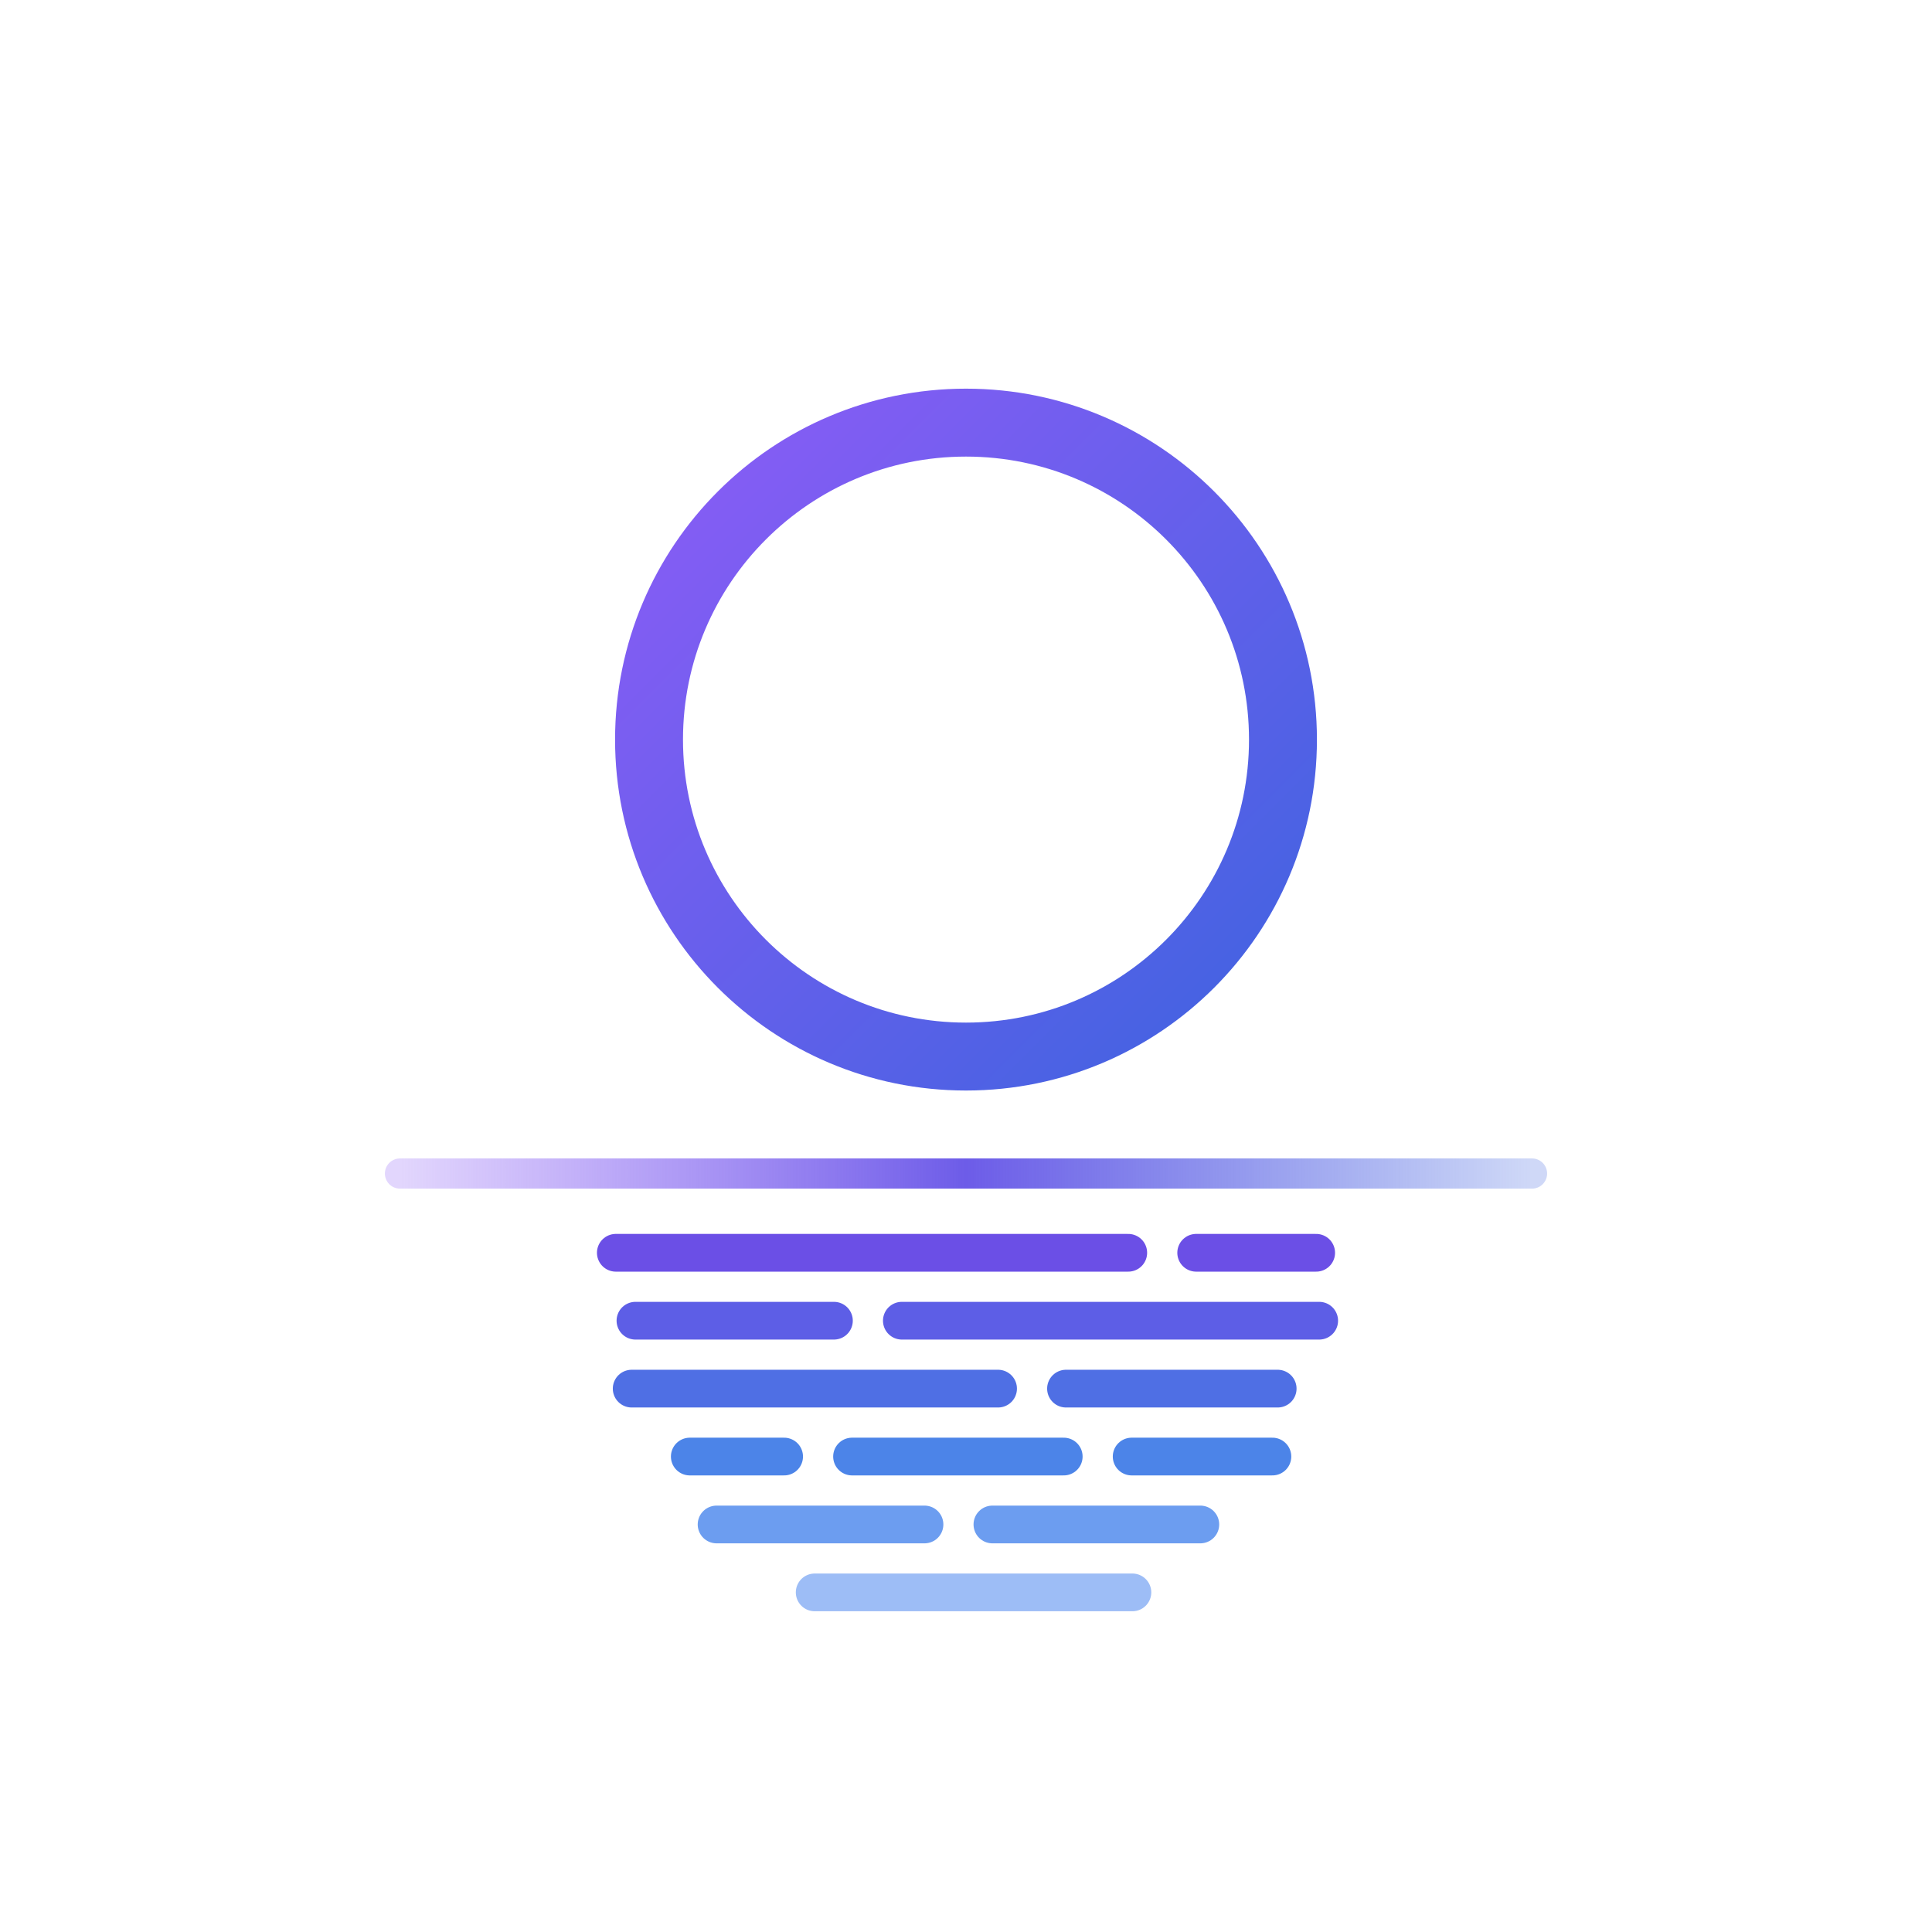
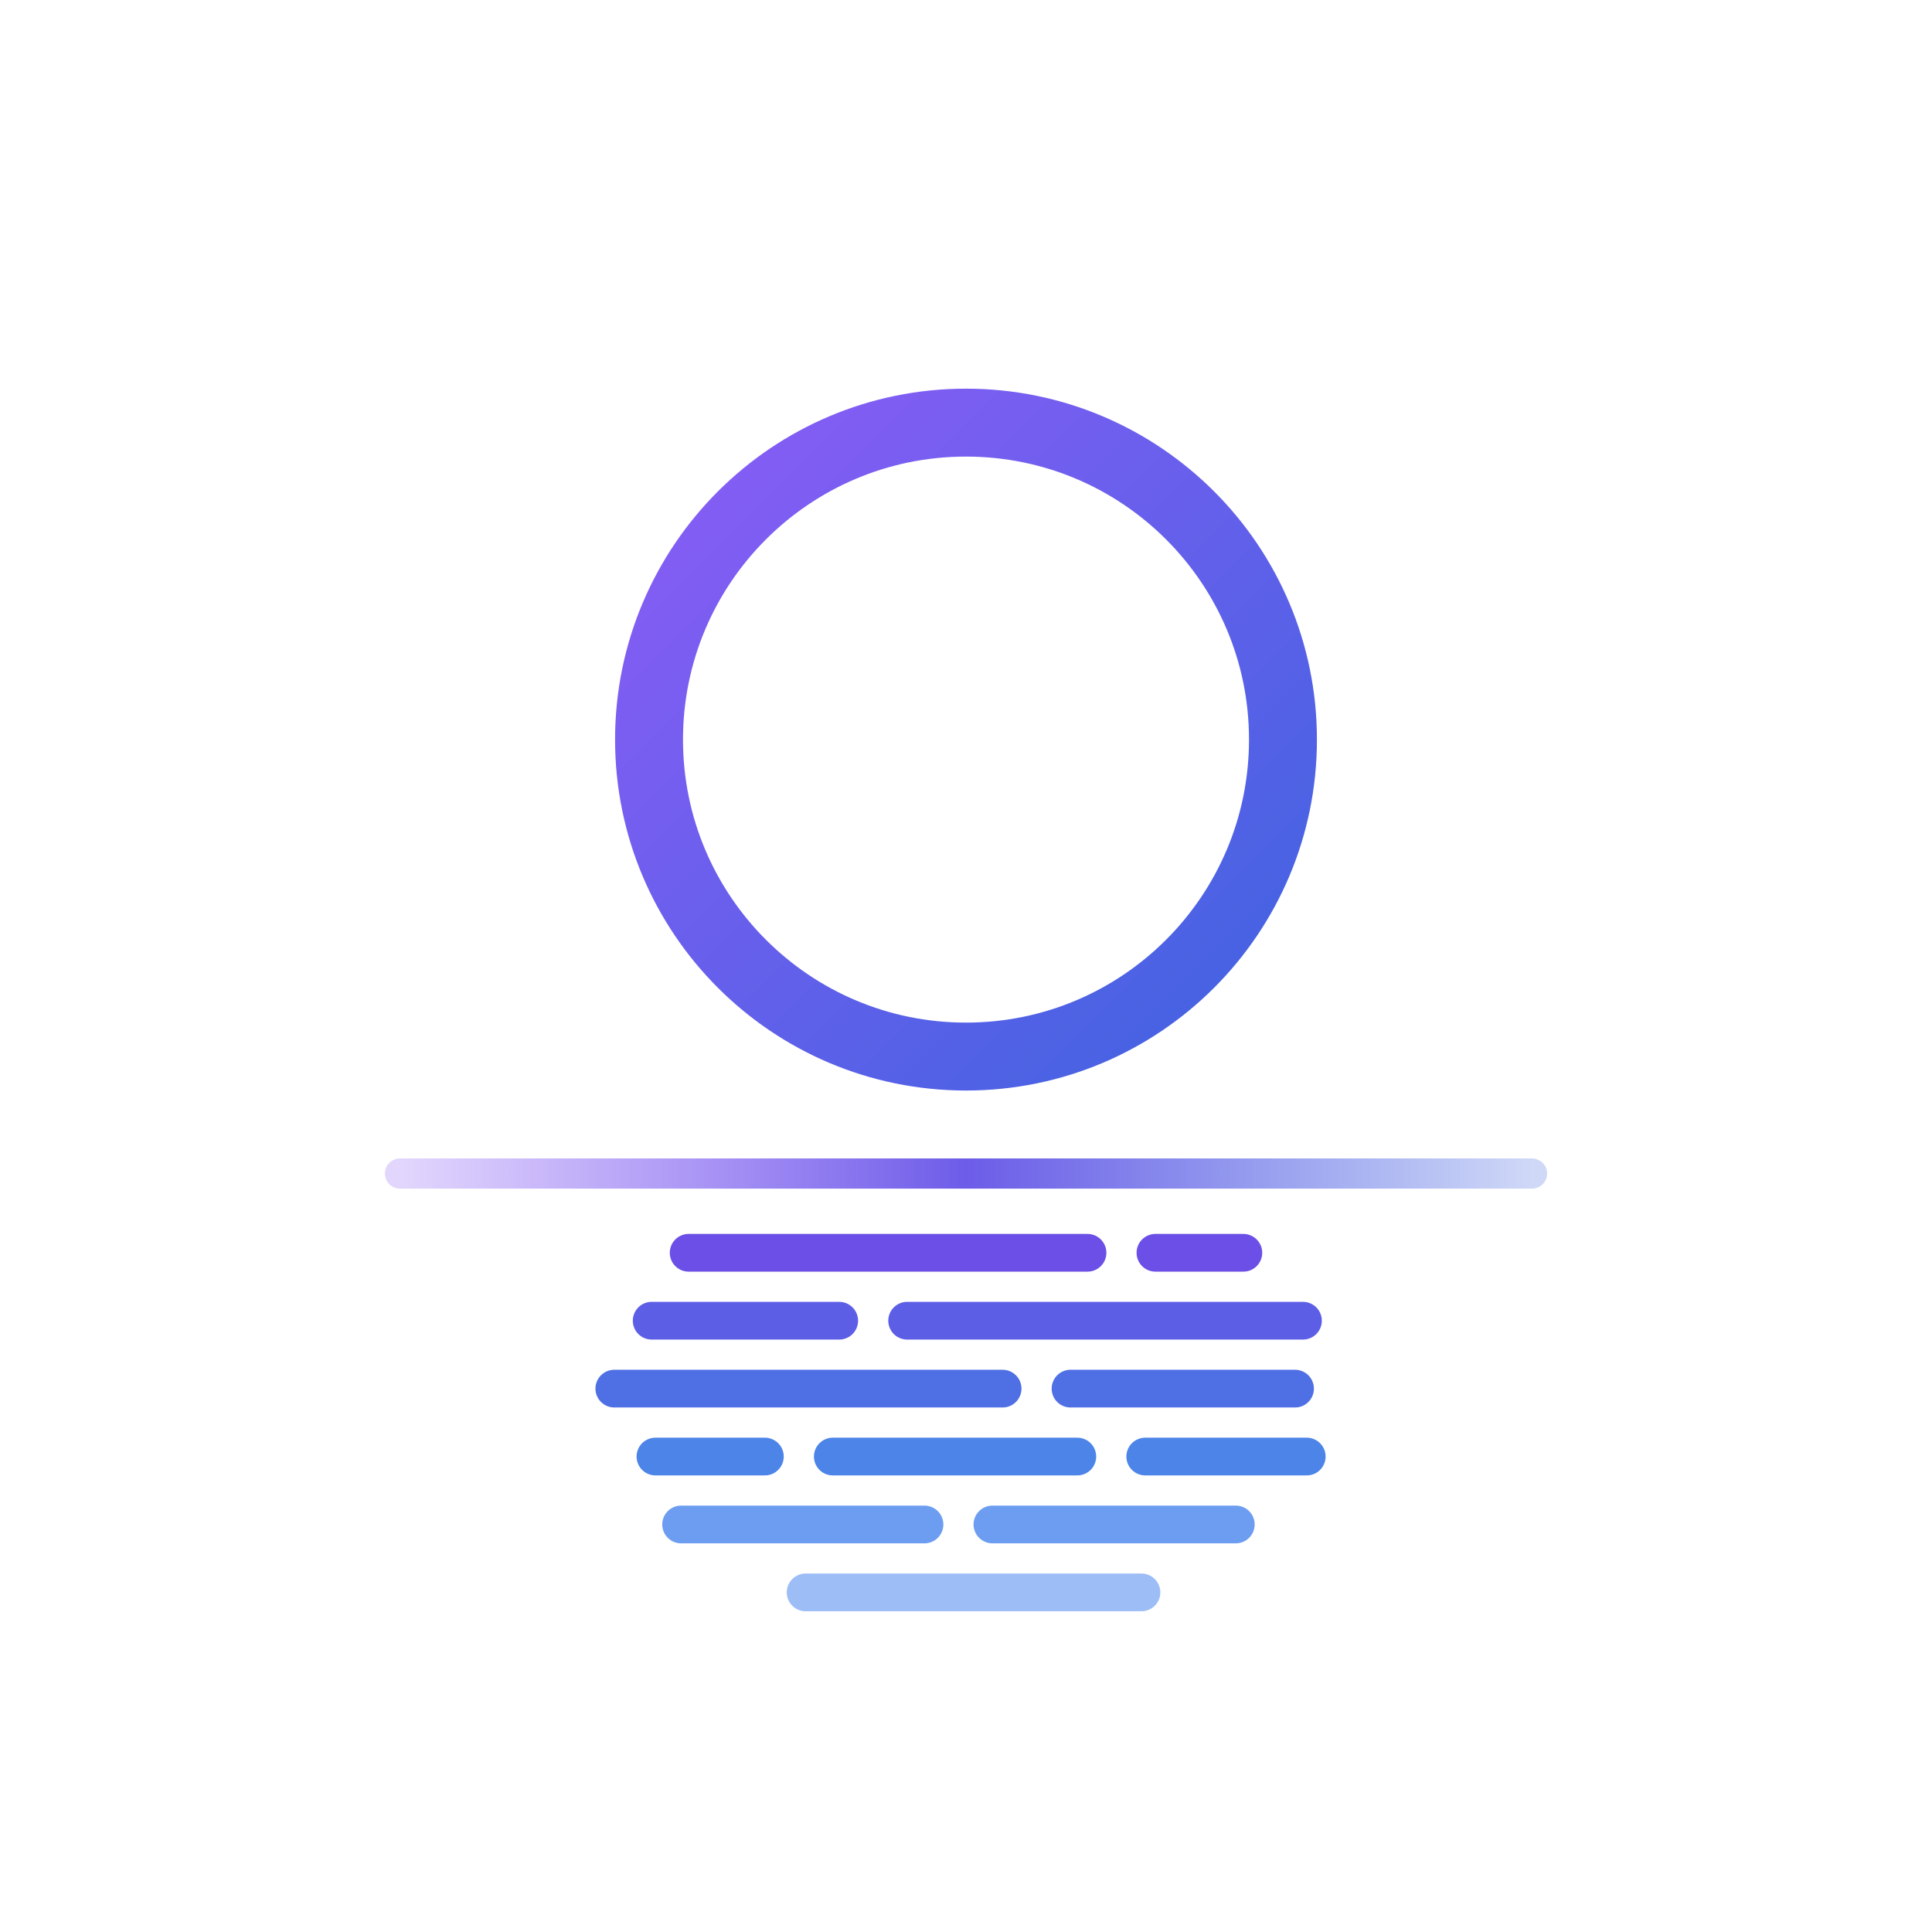
<svg xmlns="http://www.w3.org/2000/svg" viewBox="0 0 512 512">
  <defs>
    <linearGradient id="moon" x1="0" y1="0" x2="1" y2="1">
      <stop offset="0" stop-color="#8b5cf6" />
      <stop offset="1" stop-color="#3f63e0" />
    </linearGradient>
    <linearGradient id="horizon" gradientUnits="userSpaceOnUse" x1="106" y1="0" x2="406" y2="0">
      <stop offset="0" stop-color="#8b5cf6" stop-opacity=".25" />
      <stop offset=".5" stop-color="#6d5ce8" />
      <stop offset="1" stop-color="#3f63e0" stop-opacity=".25" />
    </linearGradient>
  </defs>
  <rect width="512" height="512" fill="#ffffff" />
  <circle cx="256" cy="196" r="84" fill="none" stroke="url(#moon)" stroke-width="18" />
  <line x1="106" y1="311" x2="406" y2="311" stroke="url(#horizon)" stroke-width="8" stroke-linecap="round" />
  <g stroke-width="10" stroke-linecap="round">
-     <line x1="163.2" y1="332" x2="299.0" y2="332" stroke="#6b4fe6" />
-     <line x1="317.0" y1="332" x2="348.8" y2="332" stroke="#6b4fe6" />
-     <line x1="168.4" y1="350" x2="221.0" y2="350" stroke="#5d5ee6" />
-     <line x1="239.0" y1="350" x2="349.6" y2="350" stroke="#5d5ee6" />
-     <line x1="167.4" y1="368" x2="264.5" y2="368" stroke="#4f6fe4" />
-     <line x1="282.5" y1="368" x2="338.6" y2="368" stroke="#4f6fe4" />
-     <line x1="182.8" y1="386" x2="207.8" y2="386" stroke="#4c84e8" />
-     <line x1="225.8" y1="386" x2="281.9" y2="386" stroke="#4c84e8" />
-     <line x1="299.9" y1="386" x2="337.2" y2="386" stroke="#4c84e8" />
-     <line x1="189.9" y1="404" x2="245.0" y2="404" stroke="#6c9df0" />
-     <line x1="263.0" y1="404" x2="318.1" y2="404" stroke="#6c9df0" />
-     <line x1="215.9" y1="422" x2="300.1" y2="422" stroke="#9dbdf6" />
+     <line x1="182.5" y1="332" x2="288.2" y2="332" stroke="#6b4fe6" />
+     <line x1="306.2" y1="332" x2="329.5" y2="332" stroke="#6b4fe6" />
+     <line x1="172.7" y1="350" x2="222.4" y2="350" stroke="#5d5ee6" />
+     <line x1="240.4" y1="350" x2="345.3" y2="350" stroke="#5d5ee6" />
+     <line x1="162.8" y1="368" x2="265.7" y2="368" stroke="#4f6fe4" />
+     <line x1="283.7" y1="368" x2="343.2" y2="368" stroke="#4f6fe4" />
+     <line x1="173.7" y1="386" x2="202.7" y2="386" stroke="#4c84e8" />
+     <line x1="220.7" y1="386" x2="285.5" y2="386" stroke="#4c84e8" />
+     <line x1="303.5" y1="386" x2="346.3" y2="386" stroke="#4c84e8" />
+     <line x1="180.5" y1="404" x2="245.0" y2="404" stroke="#6c9df0" />
+     <line x1="263.0" y1="404" x2="327.5" y2="404" stroke="#6c9df0" />
+     <line x1="213.5" y1="422" x2="302.5" y2="422" stroke="#9dbdf6" />
  </g>
</svg>
